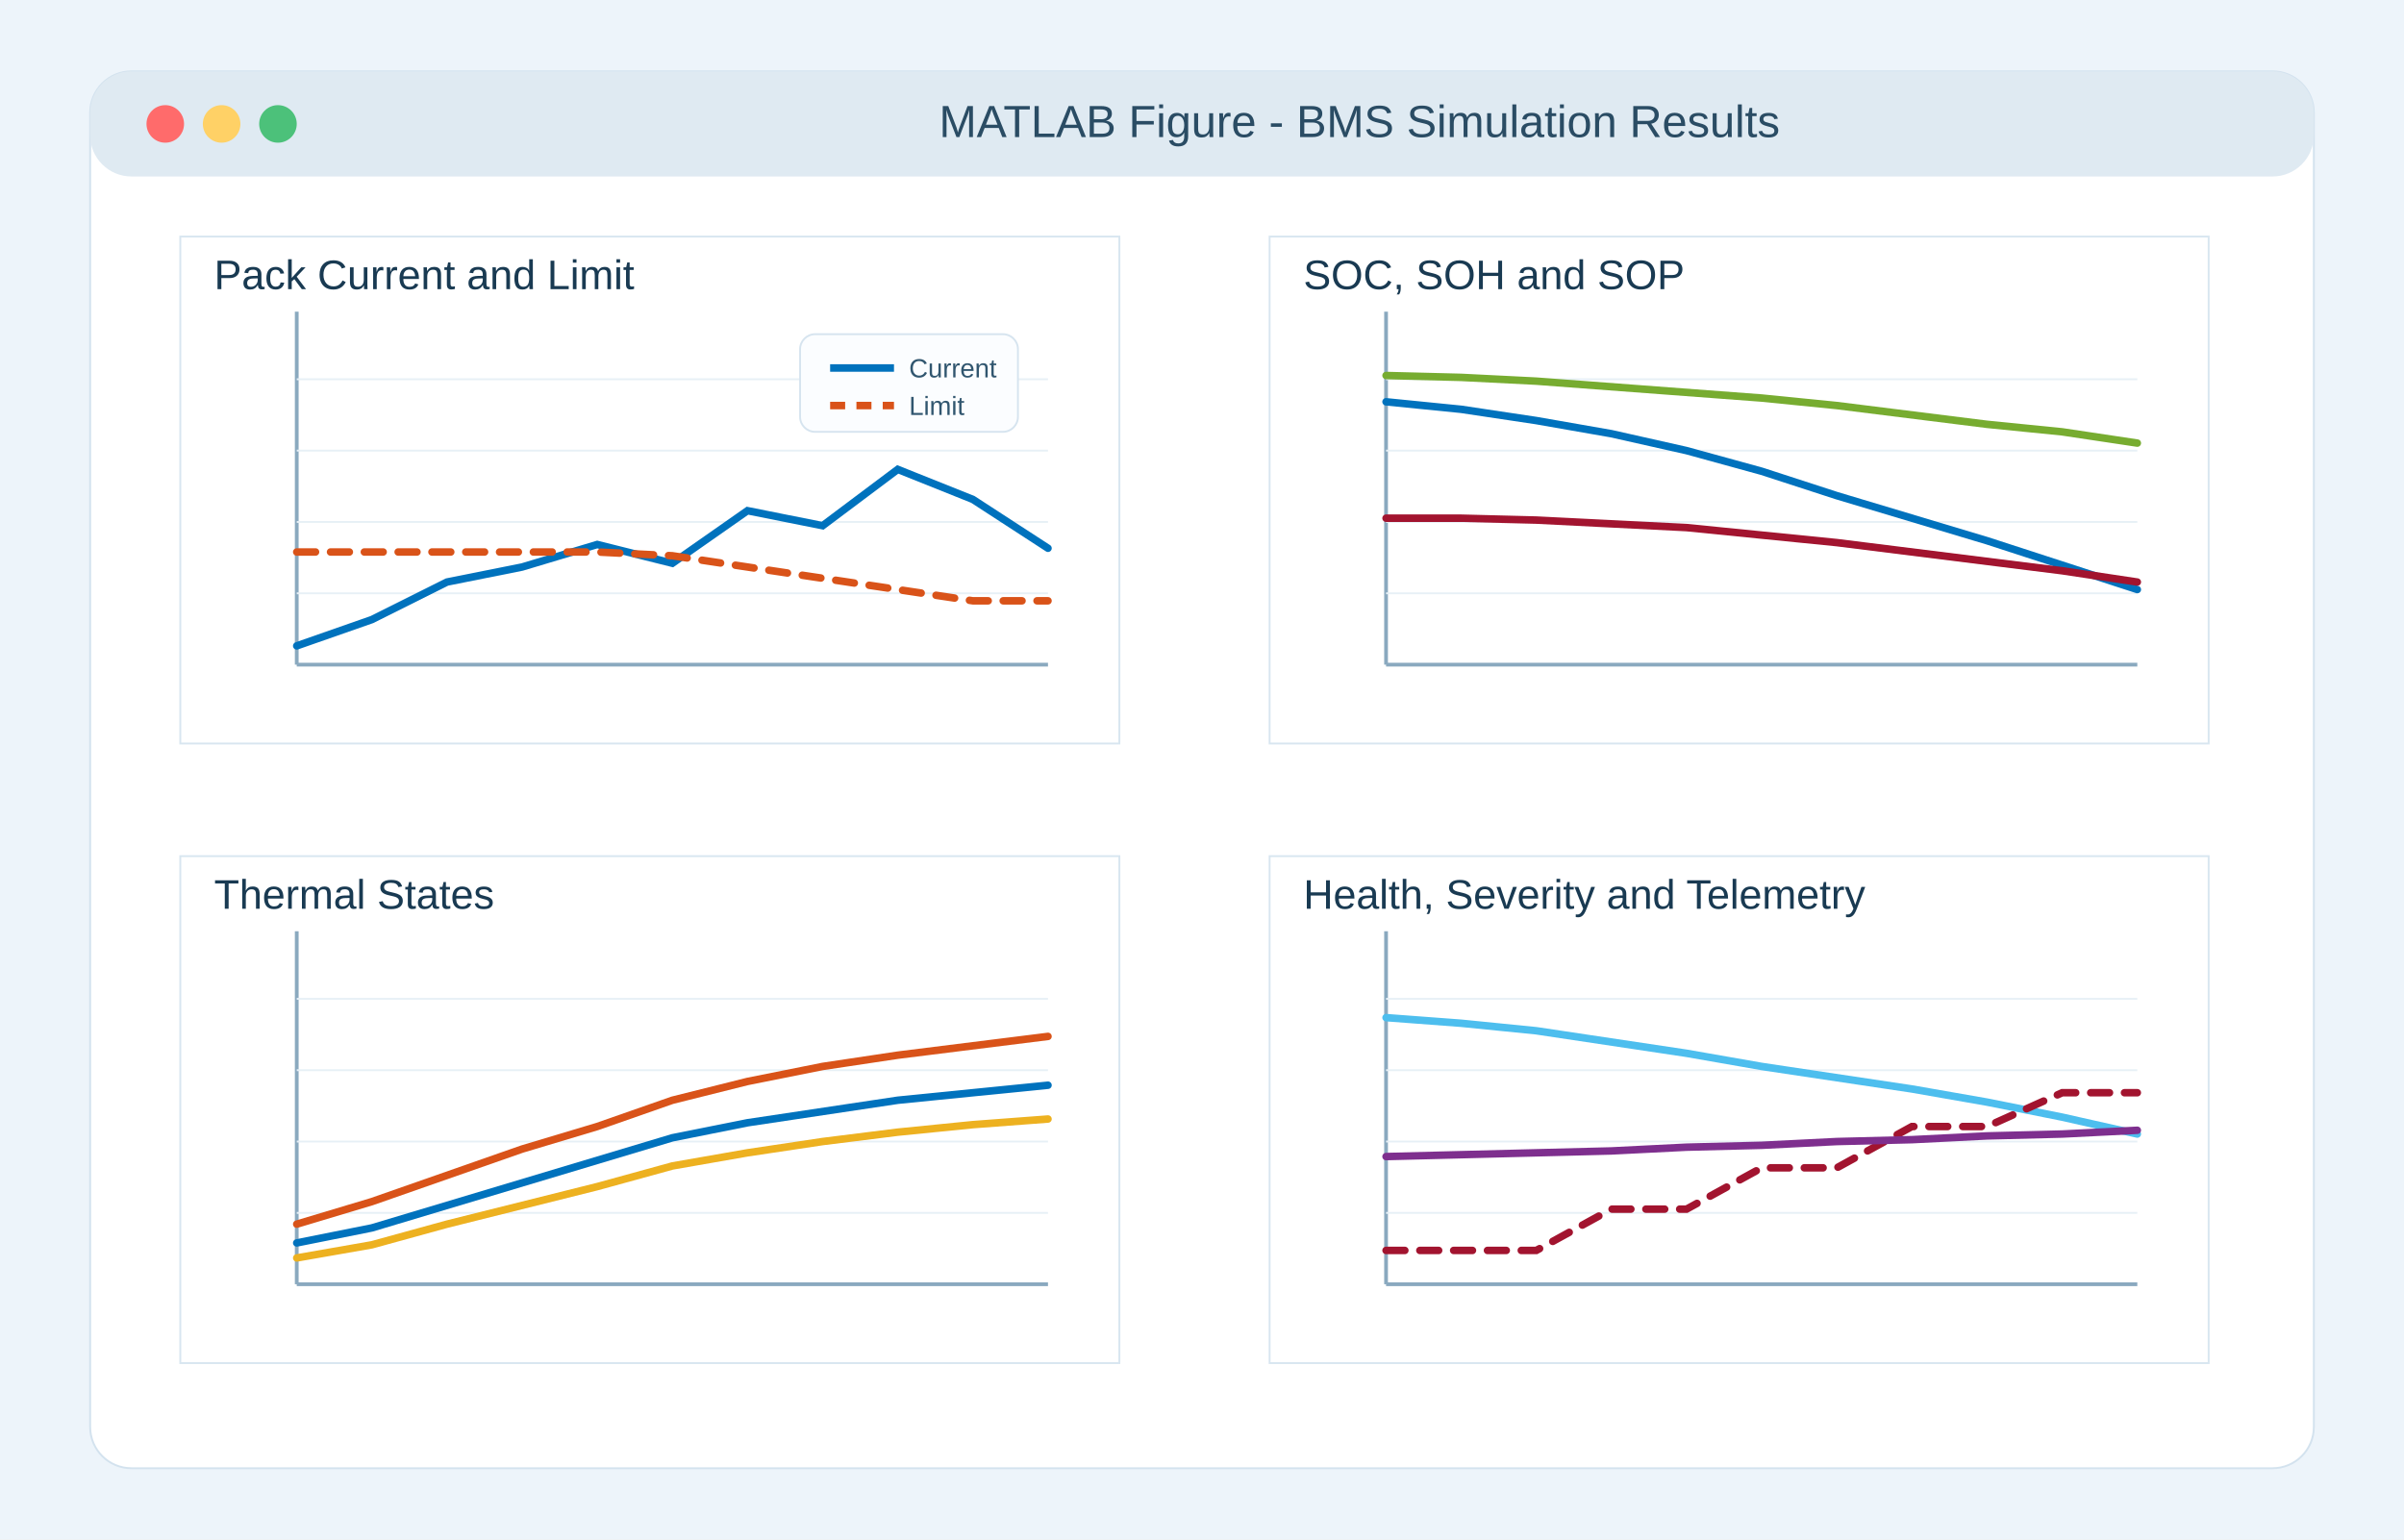
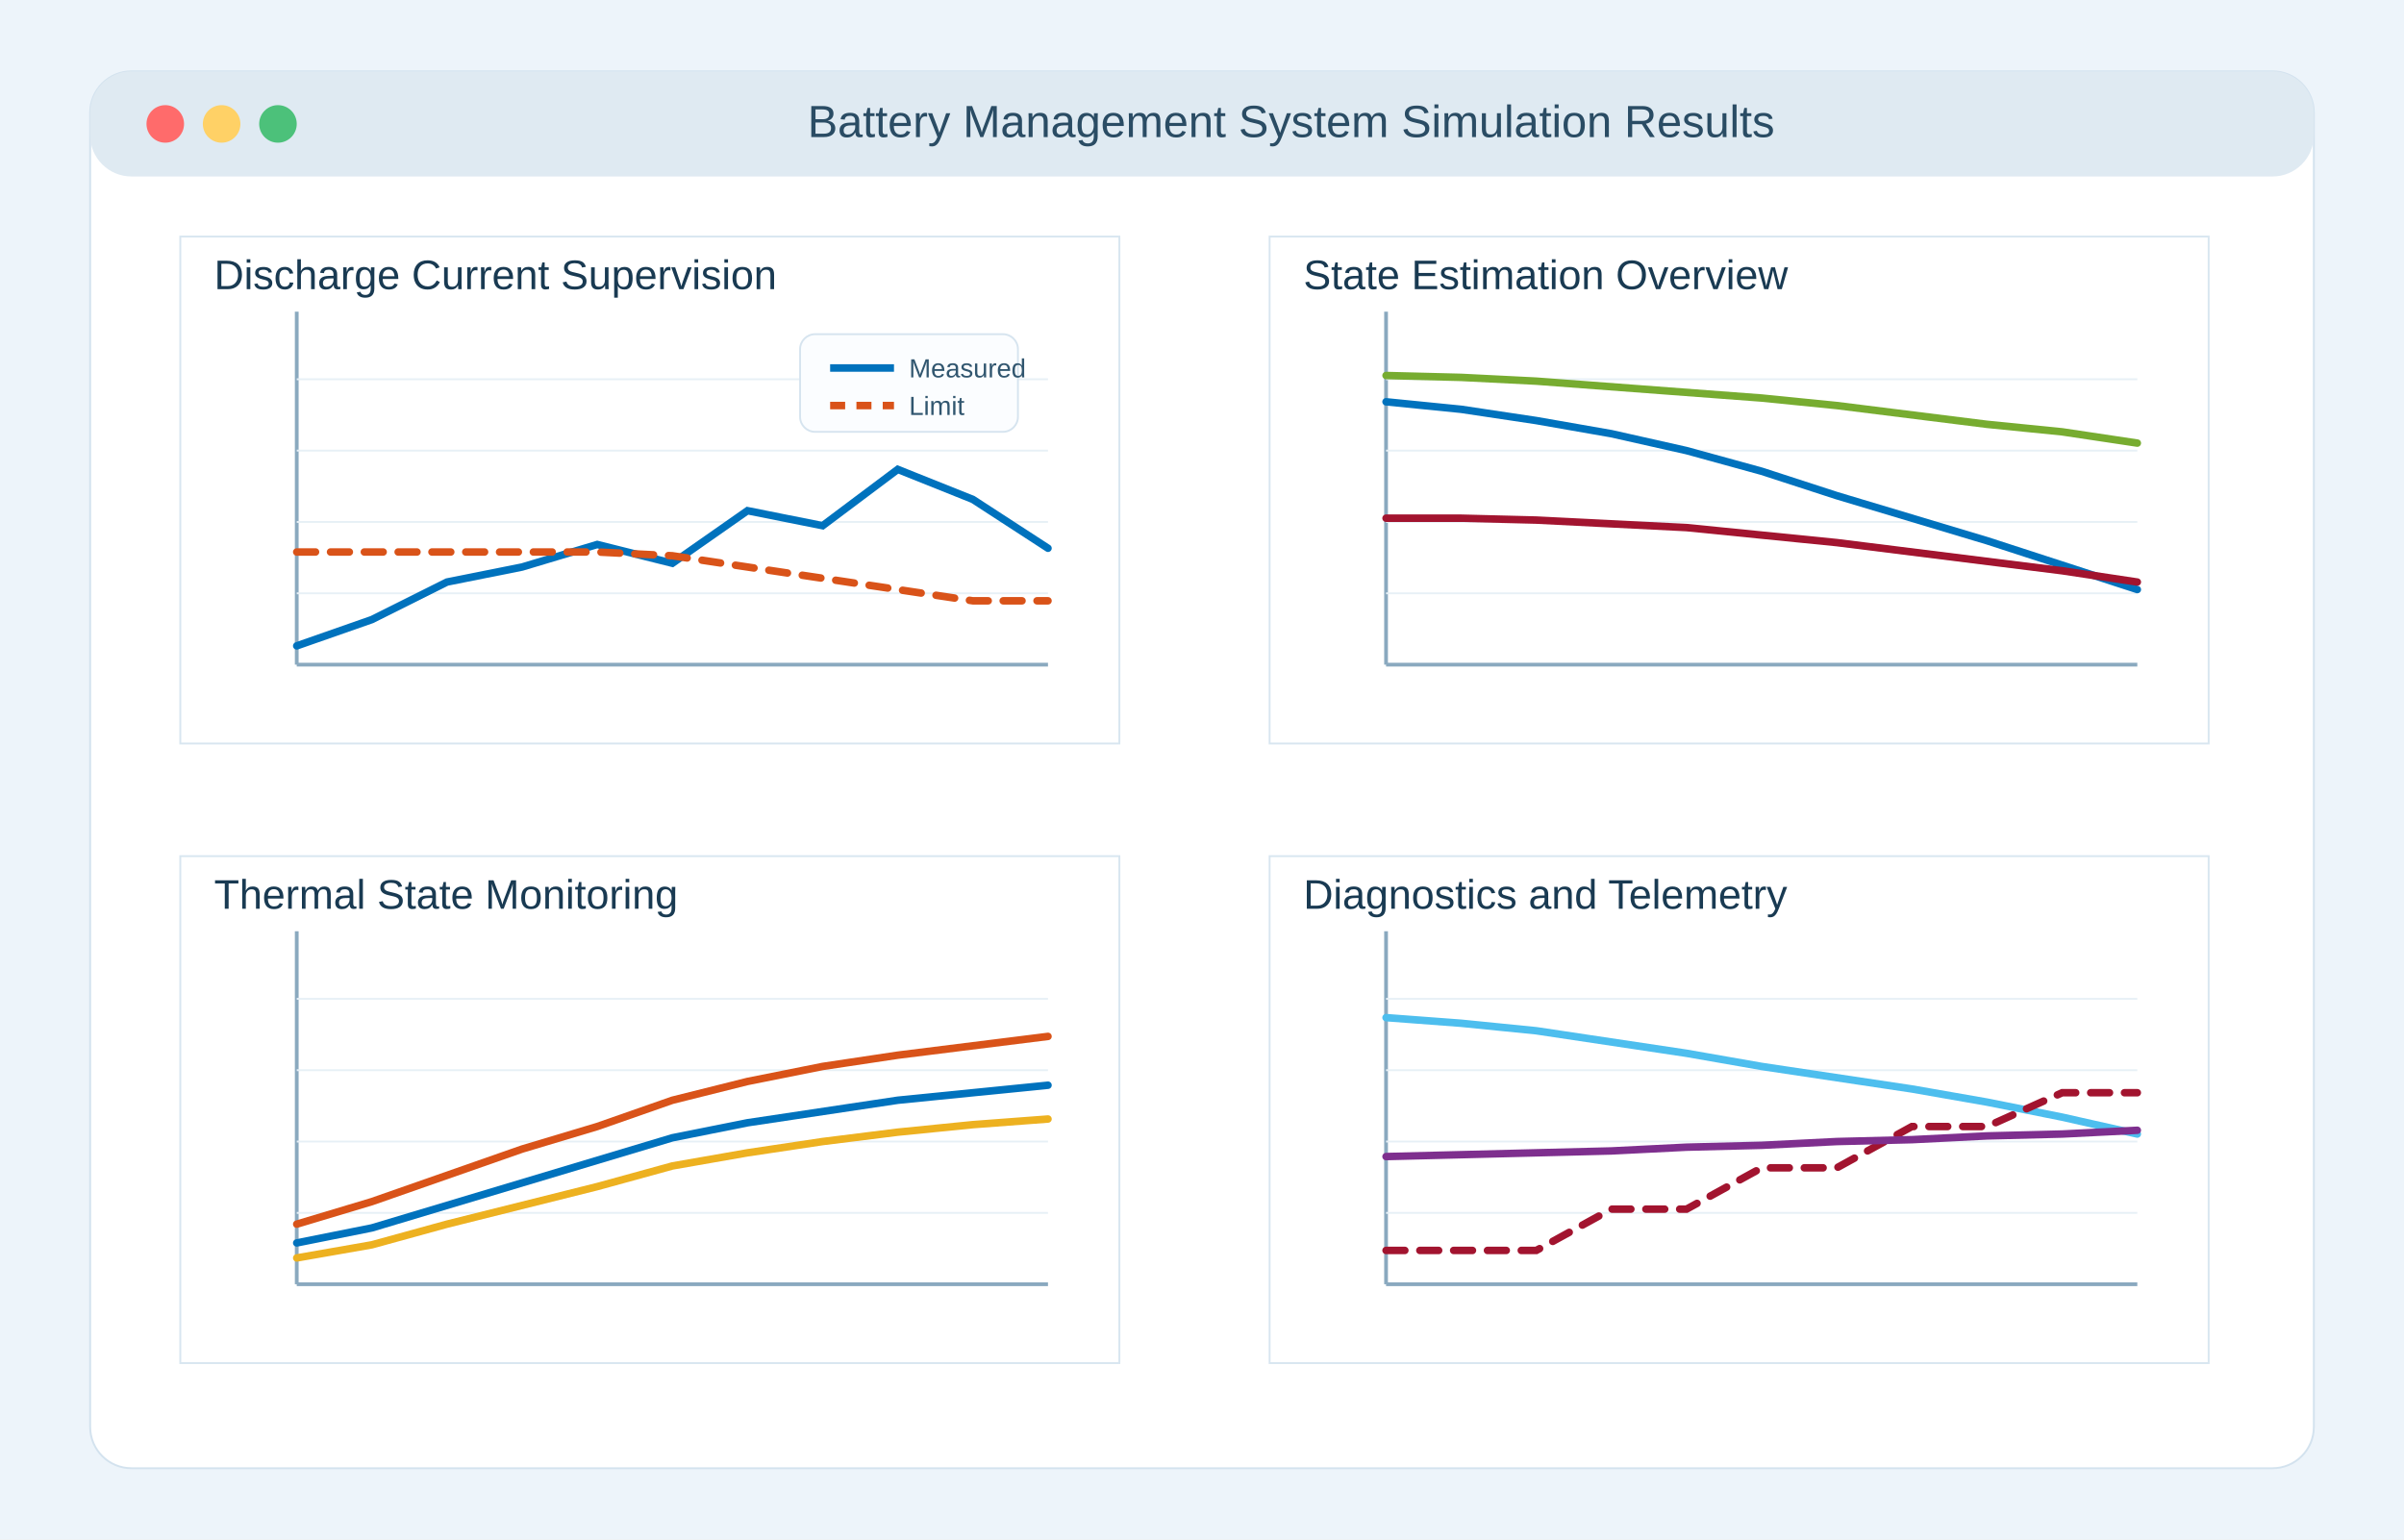
<svg xmlns="http://www.w3.org/2000/svg" width="1280" height="820" viewBox="0 0 1280 820">
  <rect width="1280" height="820" fill="#edf4fa" />
  <rect x="48" y="38" width="1184" height="744" rx="22" fill="#ffffff" stroke="#d3e2ee" />
  <rect x="48" y="38" width="1184" height="56" rx="22" fill="#dfeaf2" />
  <circle cx="88" cy="66" r="10" fill="#ff6b6b" />
  <circle cx="118" cy="66" r="10" fill="#ffd166" />
  <circle cx="148" cy="66" r="10" fill="#4cc17a" />
-   <text x="500" y="73" font-size="24" font-family="Segoe UI, Arial, sans-serif" fill="#2a4c64">MATLAB Figure - BMS Simulation Results</text>
+   <text x="430" y="73" font-size="24" font-family="Segoe UI, Arial, sans-serif" fill="#2a4c64">Battery Management System Simulation Results</text>
  <g transform="translate(96,126)">
    <rect width="500" height="270" fill="#ffffff" stroke="#d8e6f0" />
-     <text x="18" y="28" font-size="22" font-family="Segoe UI, Arial, sans-serif" fill="#193a52">Pack Current and Limit</text>
+     <text x="18" y="28" font-size="22" font-family="Segoe UI, Arial, sans-serif" fill="#193a52">Discharge Current Supervision</text>
    <line x1="62" y1="40" x2="62" y2="228" stroke="#8aa9bf" stroke-width="2" />
    <line x1="62" y1="228" x2="462" y2="228" stroke="#8aa9bf" stroke-width="2" />
    <g stroke="#e7f0f6">
      <line x1="62" y1="190" x2="462" y2="190" />
      <line x1="62" y1="152" x2="462" y2="152" />
      <line x1="62" y1="114" x2="462" y2="114" />
      <line x1="62" y1="76" x2="462" y2="76" />
    </g>
    <polyline points="62,218 102,204 142,184 182,176 222,164 262,174 302,146 342,154 382,124 422,140 462,166" fill="none" stroke="#0072BD" stroke-width="4" stroke-linecap="round" />
    <polyline points="62,168 102,168 142,168 182,168 222,168 262,170 302,176 342,182 382,188 422,194 462,194" fill="none" stroke="#D95319" stroke-width="4" stroke-dasharray="10 8" stroke-linecap="round" />
    <rect x="330" y="52" width="116" height="52" rx="8" fill="#fbfdff" stroke="#d6e4ef" />
    <line x1="346" y1="70" x2="380" y2="70" stroke="#0072BD" stroke-width="4" />
-     <text x="388" y="75" font-size="14" font-family="Segoe UI, Arial, sans-serif" fill="#31566f">Current</text>
+     <text x="388" y="75" font-size="14" font-family="Segoe UI, Arial, sans-serif" fill="#31566f">Measured</text>
    <line x1="346" y1="90" x2="380" y2="90" stroke="#D95319" stroke-width="4" stroke-dasharray="8 6" />
    <text x="388" y="95" font-size="14" font-family="Segoe UI, Arial, sans-serif" fill="#31566f">Limit</text>
  </g>
  <g transform="translate(676,126)">
    <rect width="500" height="270" fill="#ffffff" stroke="#d8e6f0" />
-     <text x="18" y="28" font-size="22" font-family="Segoe UI, Arial, sans-serif" fill="#193a52">SOC, SOH and SOP</text>
+     <text x="18" y="28" font-size="22" font-family="Segoe UI, Arial, sans-serif" fill="#193a52">State Estimation Overview</text>
    <line x1="62" y1="40" x2="62" y2="228" stroke="#8aa9bf" stroke-width="2" />
    <line x1="62" y1="228" x2="462" y2="228" stroke="#8aa9bf" stroke-width="2" />
    <g stroke="#e7f0f6">
      <line x1="62" y1="190" x2="462" y2="190" />
      <line x1="62" y1="152" x2="462" y2="152" />
      <line x1="62" y1="114" x2="462" y2="114" />
      <line x1="62" y1="76" x2="462" y2="76" />
    </g>
    <polyline points="62,88 102,92 142,98 182,105 222,114 262,125 302,138 342,150 382,162 422,175 462,188" fill="none" stroke="#0072BD" stroke-width="4" stroke-linecap="round" />
    <polyline points="62,74 102,75 142,77 182,80 222,83 262,86 302,90 342,95 382,100 422,104 462,110" fill="none" stroke="#77AC30" stroke-width="4" stroke-linecap="round" />
    <polyline points="62,150 102,150 142,151 182,153 222,155 262,159 302,163 342,168 382,173 422,178 462,184" fill="none" stroke="#A2142F" stroke-width="4" stroke-linecap="round" />
  </g>
  <g transform="translate(96,456)">
    <rect width="500" height="270" fill="#ffffff" stroke="#d8e6f0" />
-     <text x="18" y="28" font-size="22" font-family="Segoe UI, Arial, sans-serif" fill="#193a52">Thermal States</text>
+     <text x="18" y="28" font-size="22" font-family="Segoe UI, Arial, sans-serif" fill="#193a52">Thermal State Monitoring</text>
    <line x1="62" y1="40" x2="62" y2="228" stroke="#8aa9bf" stroke-width="2" />
    <line x1="62" y1="228" x2="462" y2="228" stroke="#8aa9bf" stroke-width="2" />
    <g stroke="#e7f0f6">
      <line x1="62" y1="190" x2="462" y2="190" />
      <line x1="62" y1="152" x2="462" y2="152" />
      <line x1="62" y1="114" x2="462" y2="114" />
      <line x1="62" y1="76" x2="462" y2="76" />
    </g>
    <polyline points="62,196 102,184 142,170 182,156 222,144 262,130 302,120 342,112 382,106 422,101 462,96" fill="none" stroke="#D95319" stroke-width="4" stroke-linecap="round" />
    <polyline points="62,206 102,198 142,186 182,174 222,162 262,150 302,142 342,136 382,130 422,126 462,122" fill="none" stroke="#0072BD" stroke-width="4" stroke-linecap="round" />
    <polyline points="62,214 102,207 142,196 182,186 222,176 262,165 302,158 342,152 382,147 422,143 462,140" fill="none" stroke="#EDB120" stroke-width="4" stroke-linecap="round" />
  </g>
  <g transform="translate(676,456)">
    <rect width="500" height="270" fill="#ffffff" stroke="#d8e6f0" />
-     <text x="18" y="28" font-size="22" font-family="Segoe UI, Arial, sans-serif" fill="#193a52">Health, Severity and Telemetry</text>
+     <text x="18" y="28" font-size="22" font-family="Segoe UI, Arial, sans-serif" fill="#193a52">Diagnostics and Telemetry</text>
    <line x1="62" y1="40" x2="62" y2="228" stroke="#8aa9bf" stroke-width="2" />
    <line x1="62" y1="228" x2="462" y2="228" stroke="#8aa9bf" stroke-width="2" />
    <g stroke="#e7f0f6">
      <line x1="62" y1="190" x2="462" y2="190" />
      <line x1="62" y1="152" x2="462" y2="152" />
      <line x1="62" y1="114" x2="462" y2="114" />
      <line x1="62" y1="76" x2="462" y2="76" />
    </g>
    <polyline points="62,86 102,89 142,93 182,99 222,105 262,112 302,118 342,124 382,131 422,139 462,148" fill="none" stroke="#4DBEEE" stroke-width="4" stroke-linecap="round" />
    <polyline points="62,210 102,210 142,210 182,188 222,188 262,166 302,166 342,144 382,144 422,126 462,126" fill="none" stroke="#A2142F" stroke-width="4" stroke-dasharray="10 8" stroke-linecap="round" />
    <polyline points="62,160 102,159 142,158 182,157 222,155 262,154 302,152 342,151 382,149 422,148 462,146" fill="none" stroke="#7E2F8E" stroke-width="4" stroke-linecap="round" />
  </g>
</svg>
